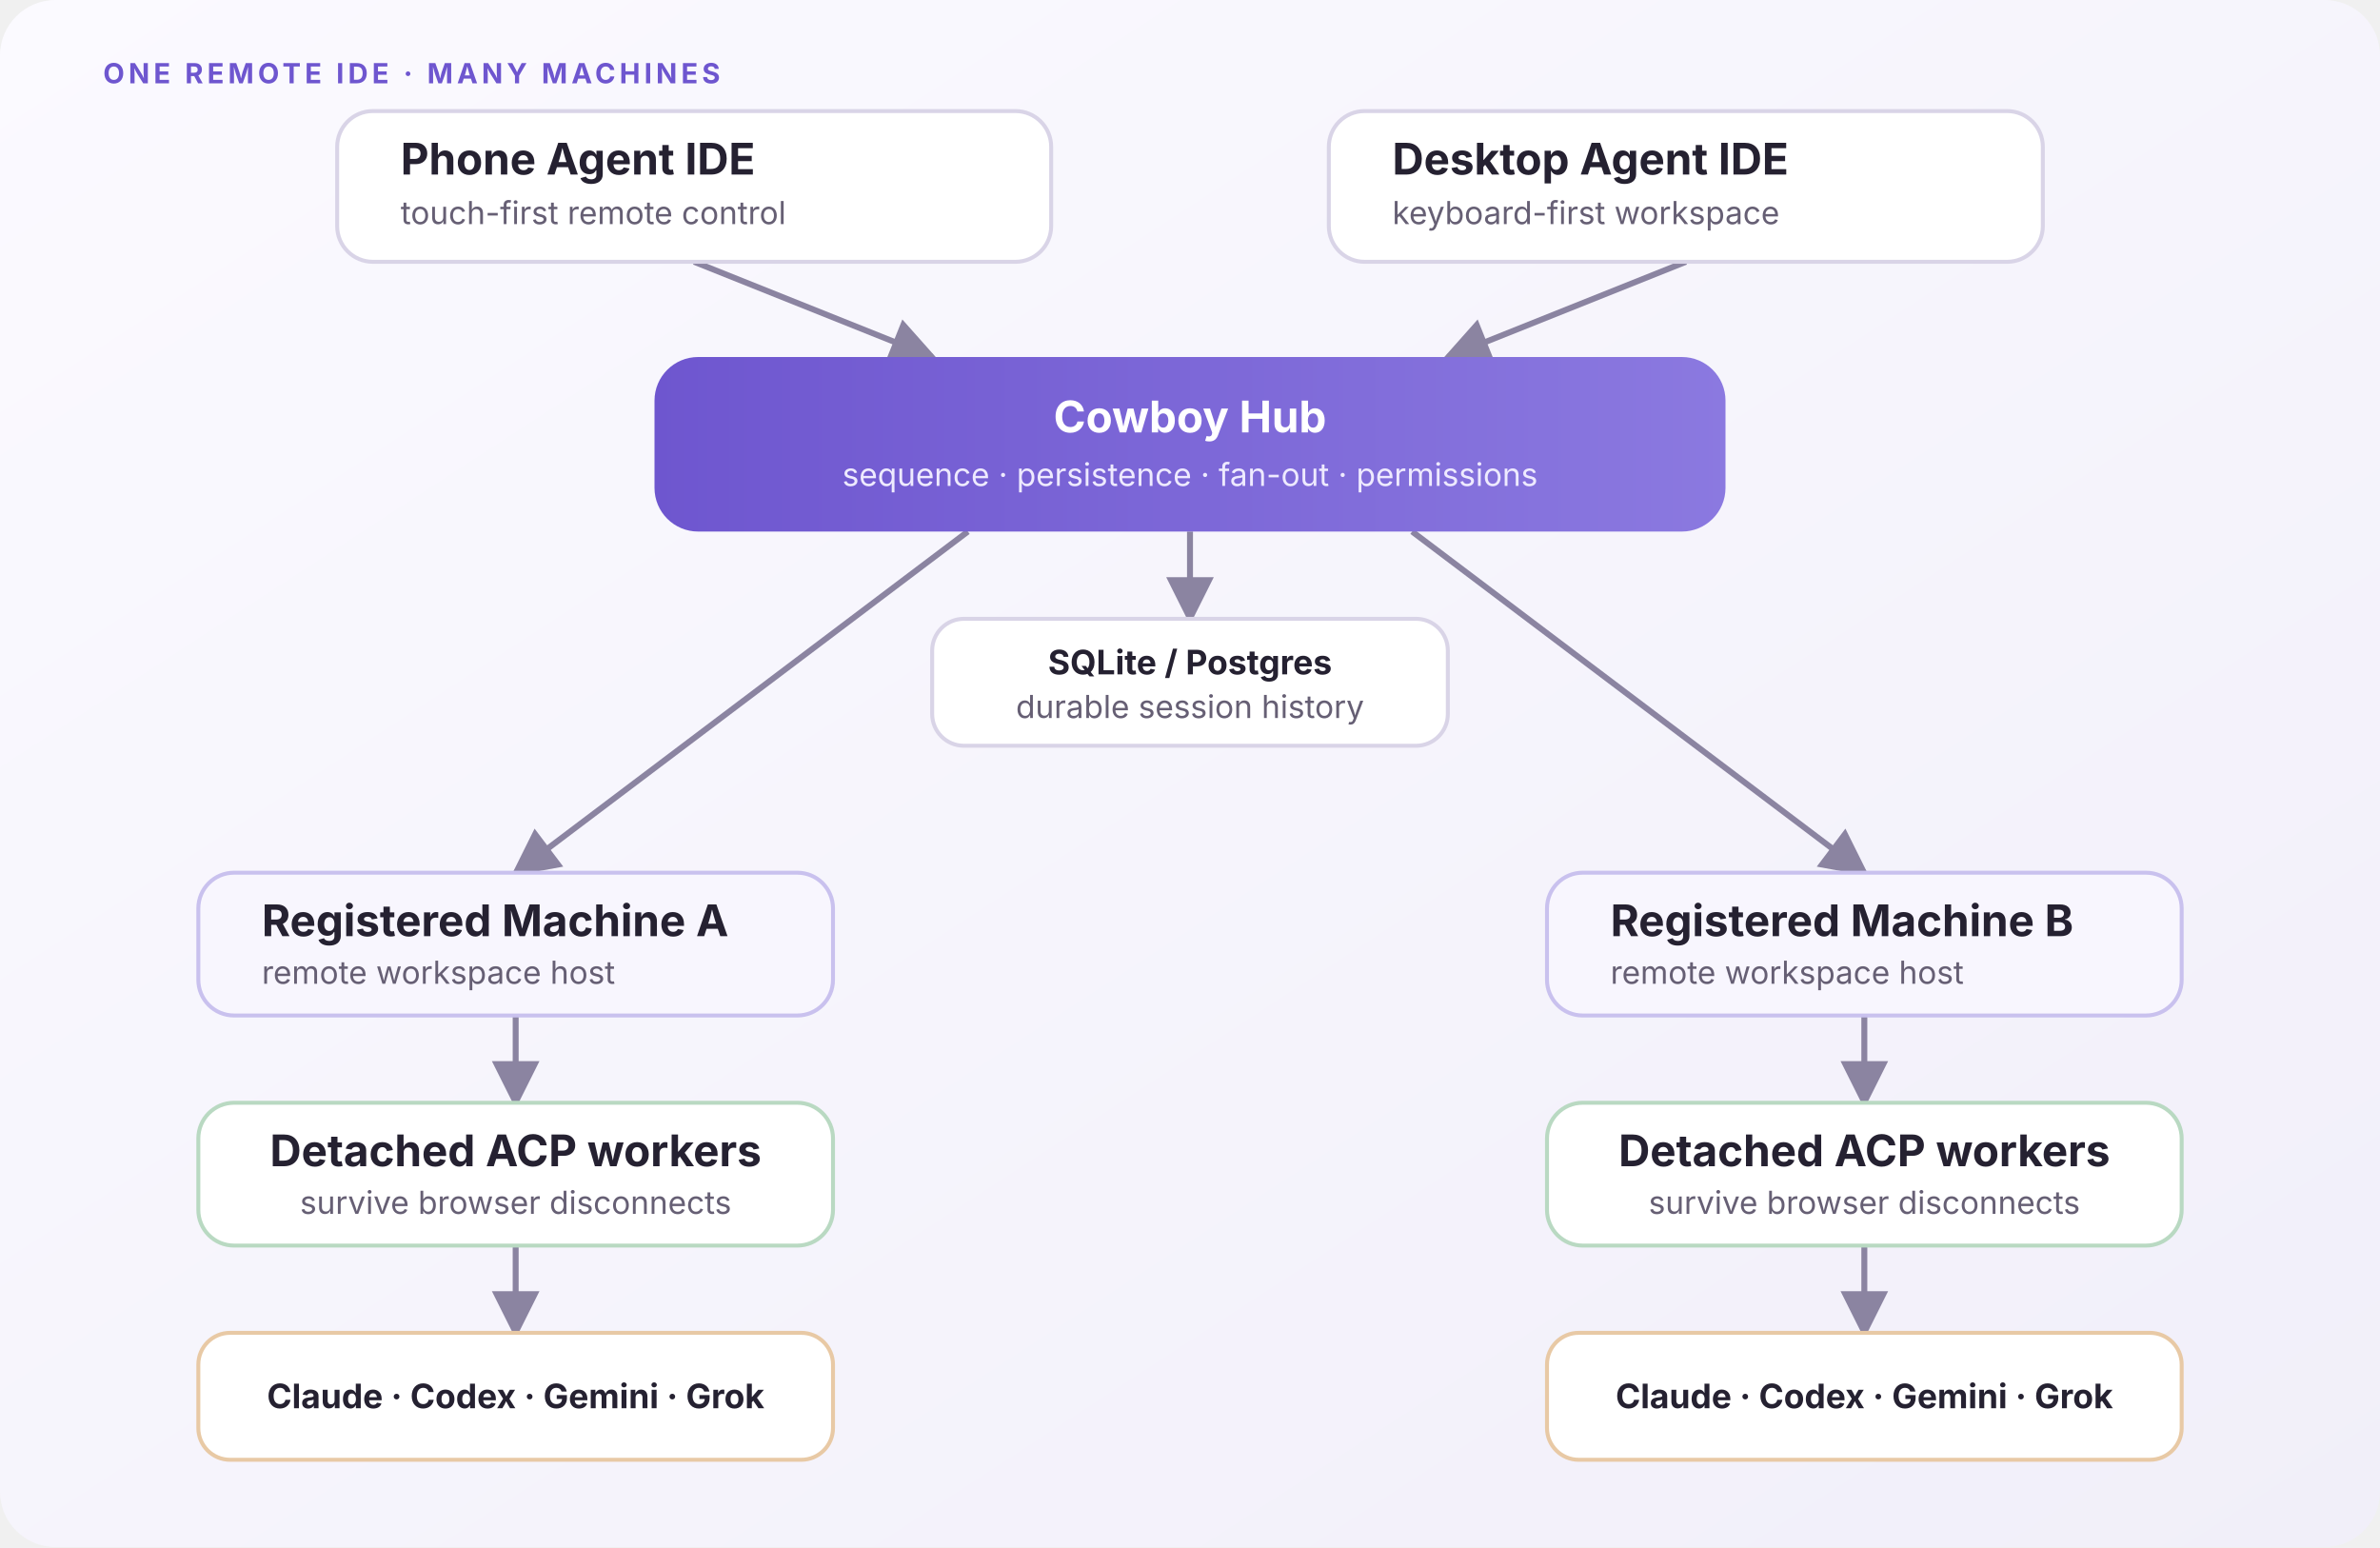
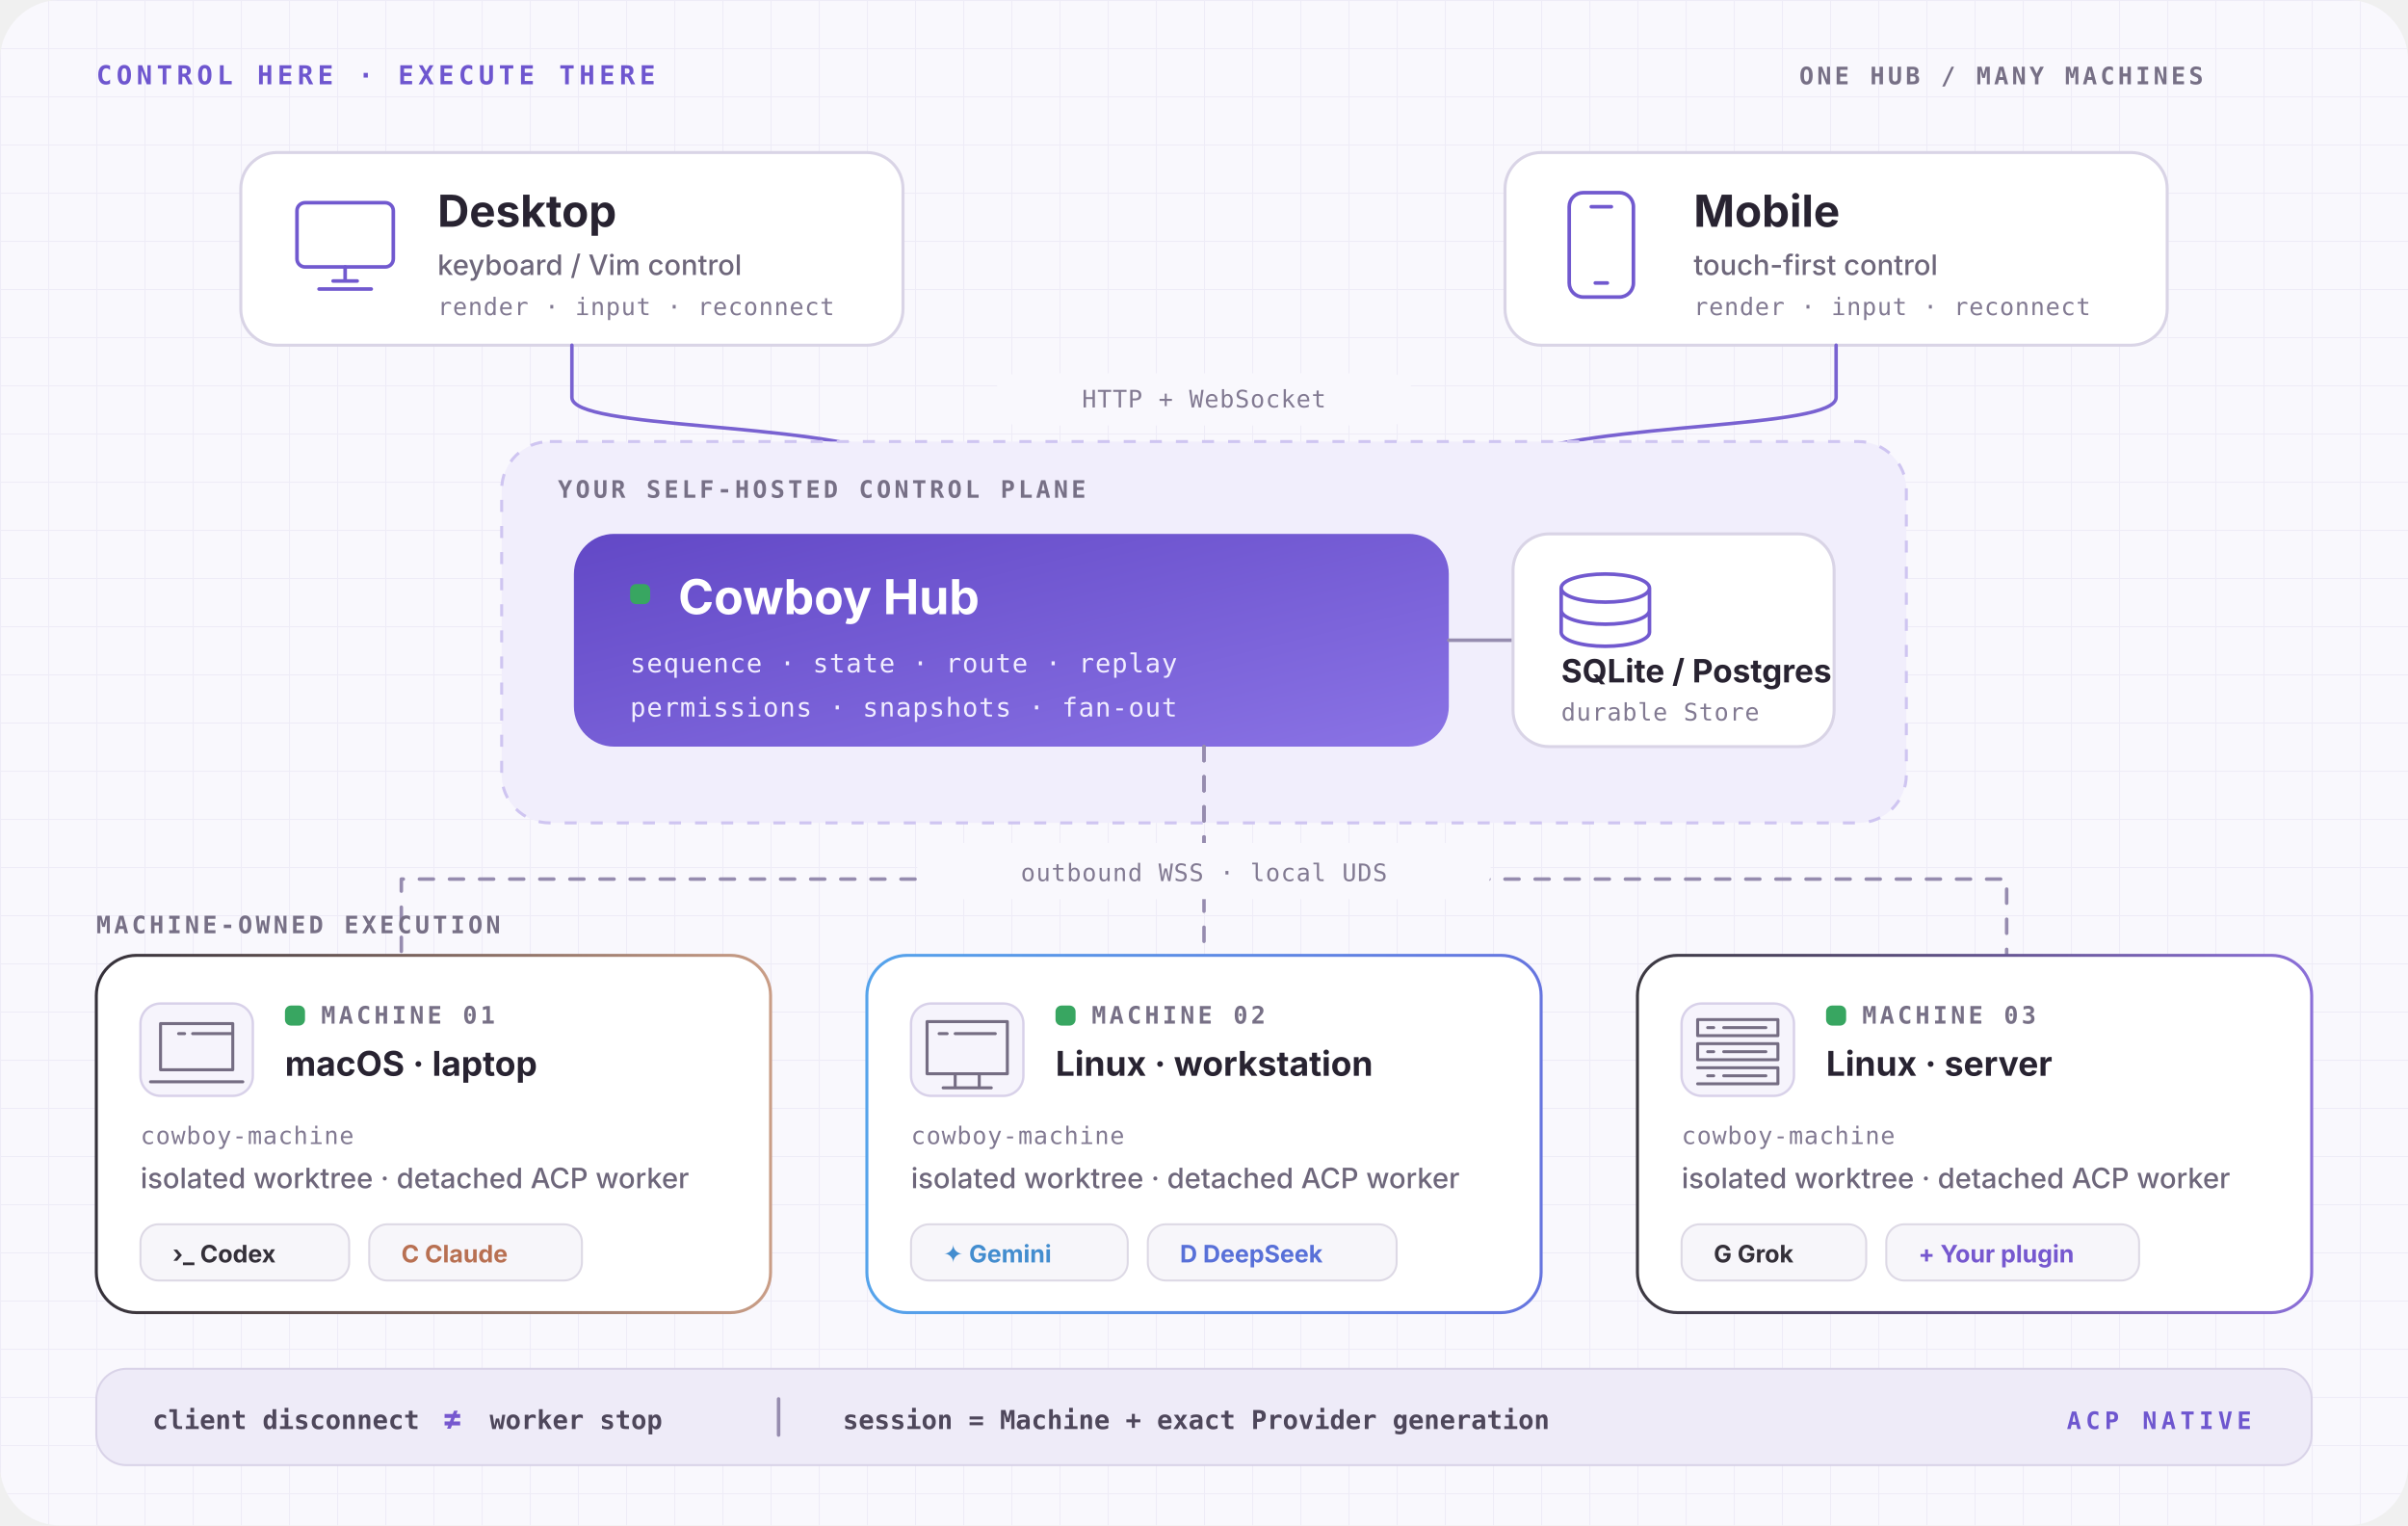
- <svg xmlns="http://www.w3.org/2000/svg" viewBox="0 0 1200 780" role="img" aria-labelledby="title desc">
+ <svg xmlns="http://www.w3.org/2000/svg" viewBox="0 0 1200 760" role="img" aria-labelledby="title desc">
  <defs>
-     <linearGradient id="canvas" x1="0" x2="1" y1="0" y2="1">
-       <stop offset="0" stop-color="#fbfaff" />
-       <stop offset="1" stop-color="#f1eff9" />
-     </linearGradient>
-     <linearGradient id="hub" x1="0" x2="1">
-       <stop offset="0" stop-color="#6e56cf" />
-       <stop offset="1" stop-color="#8b79e0" />
-     </linearGradient>
-     <marker id="arrow" markerHeight="8" markerWidth="8" orient="auto-start-reverse" refX="7" refY="4" viewBox="0 0 8 8">
-       <path d="M0 0 8 4 0 8Z" fill="#8b84a1" />
-     </marker>
+     <pattern id="grid" width="24" height="24" patternUnits="userSpaceOnUse">
+       <path class="grid-line" d="M24 0H0V24" fill="none" />
+     </pattern>
+     <linearGradient id="hub-gradient" x1="0" x2="1" y1="0" y2="1">
+       <stop class="hub-a" offset="0" />
+       <stop class="hub-b" offset="1" />
+     </linearGradient>
+     <linearGradient id="machine-one" x1="0" x2="1">
+       <stop class="machine-one-a" offset="0" />
+       <stop class="machine-one-b" offset="1" />
+     </linearGradient>
+     <linearGradient id="machine-two" x1="0" x2="1">
+       <stop class="machine-two-a" offset="0" />
+       <stop class="machine-two-b" offset="1" />
+     </linearGradient>
+     <linearGradient id="machine-three" x1="0" x2="1">
+       <stop class="machine-three-a" offset="0" />
+       <stop class="machine-three-b" offset="1" />
+     </linearGradient>
    <style>
-       .eyebrow { fill: #6e56cf; font: 700 14px -apple-system, BlinkMacSystemFont, "Segoe UI", sans-serif; letter-spacing: 2px; }
-       .label { fill: #252131; font: 700 22px -apple-system, BlinkMacSystemFont, "Segoe UI", sans-serif; }
-       .sub { fill: #665f74; font: 400 16px -apple-system, BlinkMacSystemFont, "Segoe UI", sans-serif; }
-       .box { fill: #fff; stroke: #d9d4e7; stroke-width: 2; }
-       .machine { fill: #f8f6fe; stroke: #c9c1ee; stroke-width: 2; }
-       .worker { fill: #fff; stroke: #b9d9c2; stroke-width: 2; }
-       .provider { fill: #fff; stroke: #e8c9a5; stroke-width: 2; }
-       .small-label { font-size: 17px; }
-       .on-hub { fill: #fff; }
-       .on-hub-sub { fill: #eeeaff; }
-       .line { fill: none; stroke: #8b84a1; stroke-width: 3; marker-end: url(#arrow); }
+       .canvas { fill: #f9f8fd; }
+       .grid-line { stroke: #ddd8ed; stroke-width: 1; opacity: .38; }
+       .eyebrow { fill: #6e56cf; font: 700 13px ui-monospace, SFMono-Regular, Menlo, Consolas, monospace; letter-spacing: 2.2px; }
+       .section-label { fill: #777086; font: 650 12px ui-monospace, SFMono-Regular, Menlo, Consolas, monospace; letter-spacing: 1.6px; }
+       .title { fill: #282331; font: 700 22px -apple-system, BlinkMacSystemFont, "Segoe UI", sans-serif; }
+       .body { fill: #6e677b; font: 450 14px -apple-system, BlinkMacSystemFont, "Segoe UI", sans-serif; }
+       .mono { fill: #827a92; font: 500 12px ui-monospace, SFMono-Regular, Menlo, Consolas, monospace; letter-spacing: .4px; }
+       .client-card, .store-card { fill: #fff; stroke: #d9d4e6; stroke-width: 1.5; }
+       .control-zone { fill: #f1eefc; stroke: #cfc5f1; stroke-width: 1.5; stroke-dasharray: 6 7; }
+       .machine-card { fill: #fff; stroke-width: 1.5; }
+       .machine-card-one { stroke: url(#machine-one); }
+       .machine-card-two { stroke: url(#machine-two); }
+       .machine-card-three { stroke: url(#machine-three); }
+       .hub-a { stop-color: #6248c6; }
+       .hub-b { stop-color: #8a73e5; }
+       .machine-one-a { stop-color: #343039; }
+       .machine-one-b { stop-color: #c99d86; }
+       .machine-two-a { stop-color: #55a3eb; }
+       .machine-two-b { stop-color: #6675df; }
+       .machine-three-a { stop-color: #3c3941; }
+       .machine-three-b { stop-color: #8b6fd8; }
+       .hub-title { fill: #fff; font: 750 24px -apple-system, BlinkMacSystemFont, "Segoe UI", sans-serif; }
+       .hub-body { fill: #f1edff; font: 500 13px ui-monospace, SFMono-Regular, Menlo, Consolas, monospace; letter-spacing: .45px; }
+       .wire { fill: none; stroke: #968caf; stroke-width: 1.75; stroke-linecap: round; stroke-linejoin: round; }
+       .wire-control { stroke: #7962d1; }
+       .wire-remote { stroke-dasharray: 7 8; }
+       .wire-label-bg { fill: #f9f8fd; }
+       .device-icon, .platform-icon { fill: none; stroke: #7159cf; stroke-width: 1.8; stroke-linecap: round; stroke-linejoin: round; }
+       .platform-shell { fill: #f6f4fc; stroke: #d8d1e9; stroke-width: 1.2; }
+       .platform-detail { fill: none; stroke: #756d83; stroke-width: 1.5; stroke-linecap: round; stroke-linejoin: round; }
+       .status { fill: #38a661; }
+       .chip { fill: #f7f6fa; stroke: #ddd9e5; stroke-width: 1; }
+       .chip-text { font: 650 12px -apple-system, BlinkMacSystemFont, "Segoe UI", sans-serif; }
+       .codex { fill: #343039; }
+       .claude { fill: #b87052; }
+       .gemini { fill: #438dcf; }
+       .deepseek { fill: #5870d8; }
+       .grok { fill: #343039; }
+       .custom { fill: #7658cf; }
+       .invariant-bar { fill: #eeebf8; stroke: #d9d3e8; stroke-width: 1; }
+       .invariant { fill: #4e475b; font: 650 13px ui-monospace, SFMono-Regular, Menlo, Consolas, monospace; }
+       .not-equal { fill: #7658cf; font: 750 16px -apple-system, BlinkMacSystemFont, "Segoe UI", sans-serif; }
+ 
+       @media (prefers-color-scheme: dark) {
+         .canvas { fill: #17131f; }
+         .grid-line { stroke: #3e3652; opacity: .42; }
+         .eyebrow { fill: #a78fff; }
+         .section-label { fill: #9990aa; }
+         .title { fill: #f5f1fb; }
+         .body { fill: #bdb4ca; }
+         .mono { fill: #a99fb8; }
+         .client-card, .store-card { fill: #201b2a; stroke: #443b56; }
+         .control-zone { fill: #211a33; stroke: #5f4b91; }
+         .machine-card { fill: #1e1927; }
+         .machine-one-a { stop-color: #aca3b3; }
+         .machine-one-b { stop-color: #d49779; }
+         .machine-two-a { stop-color: #63b3f4; }
+         .machine-two-b { stop-color: #8390ff; }
+         .machine-three-a { stop-color: #b8b0bf; }
+         .machine-three-b { stop-color: #aa8ef3; }
+         .wire { stroke: #756b89; }
+         .wire-control { stroke: #9a82ef; }
+         .wire-label-bg { fill: #17131f; }
+         .platform-shell, .chip { fill: #282231; stroke: #4a4159; }
+         .platform-detail { stroke: #b4aabd; }
+         .codex, .grok { fill: #eee9f3; }
+         .claude { fill: #e59a78; }
+         .gemini { fill: #72b9f2; }
+         .deepseek { fill: #8799ff; }
+         .custom { fill: #b096ff; }
+         .invariant-bar { fill: #211b2b; stroke: #443b54; }
+         .invariant { fill: #d1c8dc; }
+         .not-equal { fill: #a88fff; }
+       }
    </style>
  </defs>
-   <rect width="1200" height="780" rx="28" fill="url(#canvas)" />
-   <text x="52" y="42" class="eyebrow">ONE REMOTE IDE · MANY MACHINES</text>
-   <path class="line" d="M350 132 470 180" />
-   <path class="line" d="M850 132 730 180" />
-   <path class="line" d="M600 268v44" />
-   <path class="line" d="M488 268 260 440" />
-   <path class="line" d="M712 268 940 440" />
-   <path class="line" d="M260 512v44" />
-   <path class="line" d="M940 512v44" />
-   <path class="line" d="M260 628v44" />
-   <path class="line" d="M940 628v44" />
-   <g>
-     <rect class="box" x="170" y="56" width="360" height="76" rx="18" />
-     <text x="202" y="88" class="label">Phone Agent IDE</text>
-     <text x="202" y="113" class="sub">touch-first remote control</text>
-   </g>
-   <g>
-     <rect class="box" x="670" y="56" width="360" height="76" rx="18" />
-     <text x="702" y="88" class="label">Desktop Agent IDE</text>
-     <text x="702" y="113" class="sub">keyboard-first workspace</text>
-   </g>
-   <g>
-     <rect x="330" y="180" width="540" height="88" rx="22" fill="url(#hub)" />
-     <text x="600" y="218" text-anchor="middle" class="label on-hub">Cowboy Hub</text>
-     <text x="600" y="245" text-anchor="middle" class="sub on-hub-sub">sequence · persistence · fan-out · permissions</text>
-   </g>
-   <g>
-     <rect class="box" x="470" y="312" width="260" height="64" rx="16" />
-     <text x="600" y="340" text-anchor="middle" class="label small-label">SQLite / Postgres</text>
-     <text x="600" y="362" text-anchor="middle" class="sub">durable session history</text>
-   </g>
-   <g>
-     <rect class="machine" x="100" y="440" width="320" height="72" rx="18" />
-     <text x="132" y="472" class="label">Registered Machine A</text>
-     <text x="132" y="496" class="sub">remote workspace host</text>
-   </g>
-   <g>
-     <rect class="machine" x="780" y="440" width="320" height="72" rx="18" />
-     <text x="812" y="472" class="label">Registered Machine B</text>
-     <text x="812" y="496" class="sub">remote workspace host</text>
-   </g>
-   <g>
-     <rect class="worker" x="100" y="556" width="320" height="72" rx="18" />
-     <text x="260" y="588" text-anchor="middle" class="label">Detached ACP workers</text>
-     <text x="260" y="612" text-anchor="middle" class="sub">survive browser disconnects</text>
-   </g>
-   <g>
-     <rect class="worker" x="780" y="556" width="320" height="72" rx="18" />
-     <text x="940" y="588" text-anchor="middle" class="label">Detached ACP workers</text>
-     <text x="940" y="612" text-anchor="middle" class="sub">survive browser disconnects</text>
-   </g>
-   <g>
-     <rect class="provider" x="100" y="672" width="320" height="64" rx="16" />
-     <text x="260" y="710" text-anchor="middle" class="label small-label">Claude · Codex · Gemini · Grok</text>
-   </g>
-   <g>
-     <rect class="provider" x="780" y="672" width="320" height="64" rx="16" />
-     <text x="940" y="710" text-anchor="middle" class="label small-label">Claude · Codex · Gemini · Grok</text>
+   <rect class="canvas" width="1200" height="760" rx="30" />
+   <rect width="1200" height="760" rx="30" fill="url(#grid)" />
+   <text class="eyebrow" x="48" y="42">CONTROL HERE · EXECUTE THERE</text>
+   <text class="section-label" x="1098" y="42" text-anchor="end">ONE HUB / MANY MACHINES</text>
+   <g aria-label="Desktop client">
+     <rect class="client-card" x="120" y="76" width="330" height="96" rx="18" />
+     <g class="device-icon" transform="translate(148 101)">
+       <rect width="48" height="32" rx="4" />
+       <path d="M18 39h12M24 32v7M11 43h26" />
+     </g>
+     <text class="title" x="218" y="113">Desktop</text>
+     <text class="body" x="218" y="137">keyboard / Vim control</text>
+     <text class="mono" x="218" y="157">render · input · reconnect</text>
+   </g>
+   <g aria-label="Mobile client">
+     <rect class="client-card" x="750" y="76" width="330" height="96" rx="18" />
+     <g class="device-icon" transform="translate(782 96)">
+       <rect width="32" height="52" rx="7" />
+       <path d="M11 7h10M13 45h6" />
+     </g>
+     <text class="title" x="844" y="113">Mobile</text>
+     <text class="body" x="844" y="137">touch-first control</text>
+     <text class="mono" x="844" y="157">render · input · reconnect</text>
+   </g>
+   <path class="wire wire-control" d="M285 172V198C285 214 405 210 448 228" />
+   <path class="wire wire-control" d="M915 172V198C915 214 795 210 752 228" />
+   <rect class="wire-label-bg" x="495" y="186" width="210" height="26" rx="13" />
+   <text class="mono" x="600" y="203" text-anchor="middle">HTTP + WebSocket</text>
+   <g aria-label="Self-hosted Cowboy control plane">
+     <rect class="control-zone" x="250" y="220" width="700" height="190" rx="24" />
+     <text class="section-label" x="278" y="248">YOUR SELF-HOSTED CONTROL PLANE</text>
+     <rect x="286" y="266" width="436" height="106" rx="20" fill="url(#hub-gradient)" />
+     <rect class="status" x="314" y="291" width="10" height="10" rx="3" />
+     <text class="hub-title" x="338" y="306">Cowboy Hub</text>
+     <text class="hub-body" x="314" y="335">sequence · state · route · replay</text>
+     <text class="hub-body" x="314" y="357">permissions · snapshots · fan-out</text>
+     <path class="wire" d="M722 319H754" />
+     <rect class="store-card" x="754" y="266" width="160" height="106" rx="18" />
+     <g class="device-icon" transform="translate(778 286)">
+       <path d="M0 7c0-4 10-7 22-7s22 3 22 7-10 7-22 7S0 11 0 7Zm0 0v22c0 4 10 7 22 7s22-3 22-7V7M0 18c0 4 10 7 22 7s22-3 22-7" />
+     </g>
+     <text class="title" x="778" y="340" style="font-size:16px">SQLite / Postgres</text>
+     <text class="mono" x="778" y="359">durable Store</text>
+   </g>
+   <path class="wire wire-remote" d="M600 372V438H200V476" />
+   <path class="wire wire-remote" d="M600 372V476" />
+   <path class="wire wire-remote" d="M600 438H1000V476" />
+   <rect class="wire-label-bg" x="457" y="420" width="286" height="28" rx="14" />
+   <text class="mono" x="600" y="439" text-anchor="middle">outbound WSS · local UDS</text>
+   <text class="section-label" x="48" y="465">MACHINE-OWNED EXECUTION</text>
+   <g aria-label="Machine 01, macOS laptop">
+     <rect class="machine-card machine-card-one" x="48" y="476" width="336" height="178" rx="20" />
+     <g transform="translate(70 500)">
+       <rect class="platform-shell" width="56" height="46" rx="10" />
+       <path class="platform-detail" d="M10 10h36v23H10zM5 39h46M19 15h3M26 15h20" />
+     </g>
+     <rect class="status" x="142" y="501" width="10" height="10" rx="3" />
+     <text class="section-label" x="160" y="510">MACHINE 01</text>
+     <text class="title" x="142" y="536" style="font-size:17px">macOS · laptop</text>
+     <text class="mono" x="70" y="570">cowboy-machine</text>
+     <text class="body" x="70" y="592">isolated worktree · detached ACP worker</text>
+     <g transform="translate(70 610)">
+       <rect class="chip" width="104" height="28" rx="9" />
+       <text class="chip-text codex" x="16" y="19">›_  Codex</text>
+       <rect class="chip" x="114" width="106" height="28" rx="9" />
+       <text class="chip-text claude" x="130" y="19">C  Claude</text>
+     </g>
+   </g>
+   <g aria-label="Machine 02, Linux workstation">
+     <rect class="machine-card machine-card-two" x="432" y="476" width="336" height="178" rx="20" />
+     <g transform="translate(454 500)">
+       <rect class="platform-shell" width="56" height="46" rx="10" />
+       <path class="platform-detail" d="M8 9h40v26H8zM22 35v6M34 35v6M16 42h24M14 15h4M22 15h20" />
+     </g>
+     <rect class="status" x="526" y="501" width="10" height="10" rx="3" />
+     <text class="section-label" x="544" y="510">MACHINE 02</text>
+     <text class="title" x="526" y="536" style="font-size:17px">Linux · workstation</text>
+     <text class="mono" x="454" y="570">cowboy-machine</text>
+     <text class="body" x="454" y="592">isolated worktree · detached ACP worker</text>
+     <g transform="translate(454 610)">
+       <rect class="chip" width="108" height="28" rx="9" />
+       <text class="chip-text gemini" x="16" y="19">✦  Gemini</text>
+       <rect class="chip" x="118" width="124" height="28" rx="9" />
+       <text class="chip-text deepseek" x="134" y="19">D  DeepSeek</text>
+     </g>
+   </g>
+   <g aria-label="Machine 03, Linux server">
+     <rect class="machine-card machine-card-three" x="816" y="476" width="336" height="178" rx="20" />
+     <g transform="translate(838 500)">
+       <rect class="platform-shell" width="56" height="46" rx="10" />
+       <path class="platform-detail" d="M8 8h40v8H8zM8 20h40v8H8zM8 32h40v8H8M13 12h3M13 24h3M13 36h3M21 12h21M21 24h21M21 36h21" />
+     </g>
+     <rect class="status" x="910" y="501" width="10" height="10" rx="3" />
+     <text class="section-label" x="928" y="510">MACHINE 03</text>
+     <text class="title" x="910" y="536" style="font-size:17px">Linux · server</text>
+     <text class="mono" x="838" y="570">cowboy-machine</text>
+     <text class="body" x="838" y="592">isolated worktree · detached ACP worker</text>
+     <g transform="translate(838 610)">
+       <rect class="chip" width="92" height="28" rx="9" />
+       <text class="chip-text grok" x="16" y="19">G  Grok</text>
+       <rect class="chip" x="102" width="126" height="28" rx="9" />
+       <text class="chip-text custom" x="118" y="19">+  Your plugin</text>
+     </g>
+   </g>
+   <g aria-label="Architecture invariants">
+     <rect class="invariant-bar" x="48" y="682" width="1104" height="48" rx="15" />
+     <text class="invariant" x="76" y="712">client disconnect</text>
+     <text class="not-equal" x="220" y="712">≠</text>
+     <text class="invariant" x="244" y="712">worker stop</text>
+     <path class="wire" d="M388 697v18" />
+     <text class="invariant" x="420" y="712">session = Machine + exact Provider generation</text>
+     <text class="eyebrow" x="1122" y="712" text-anchor="end" style="font-size:12px">ACP NATIVE</text>
  </g>
</svg>
